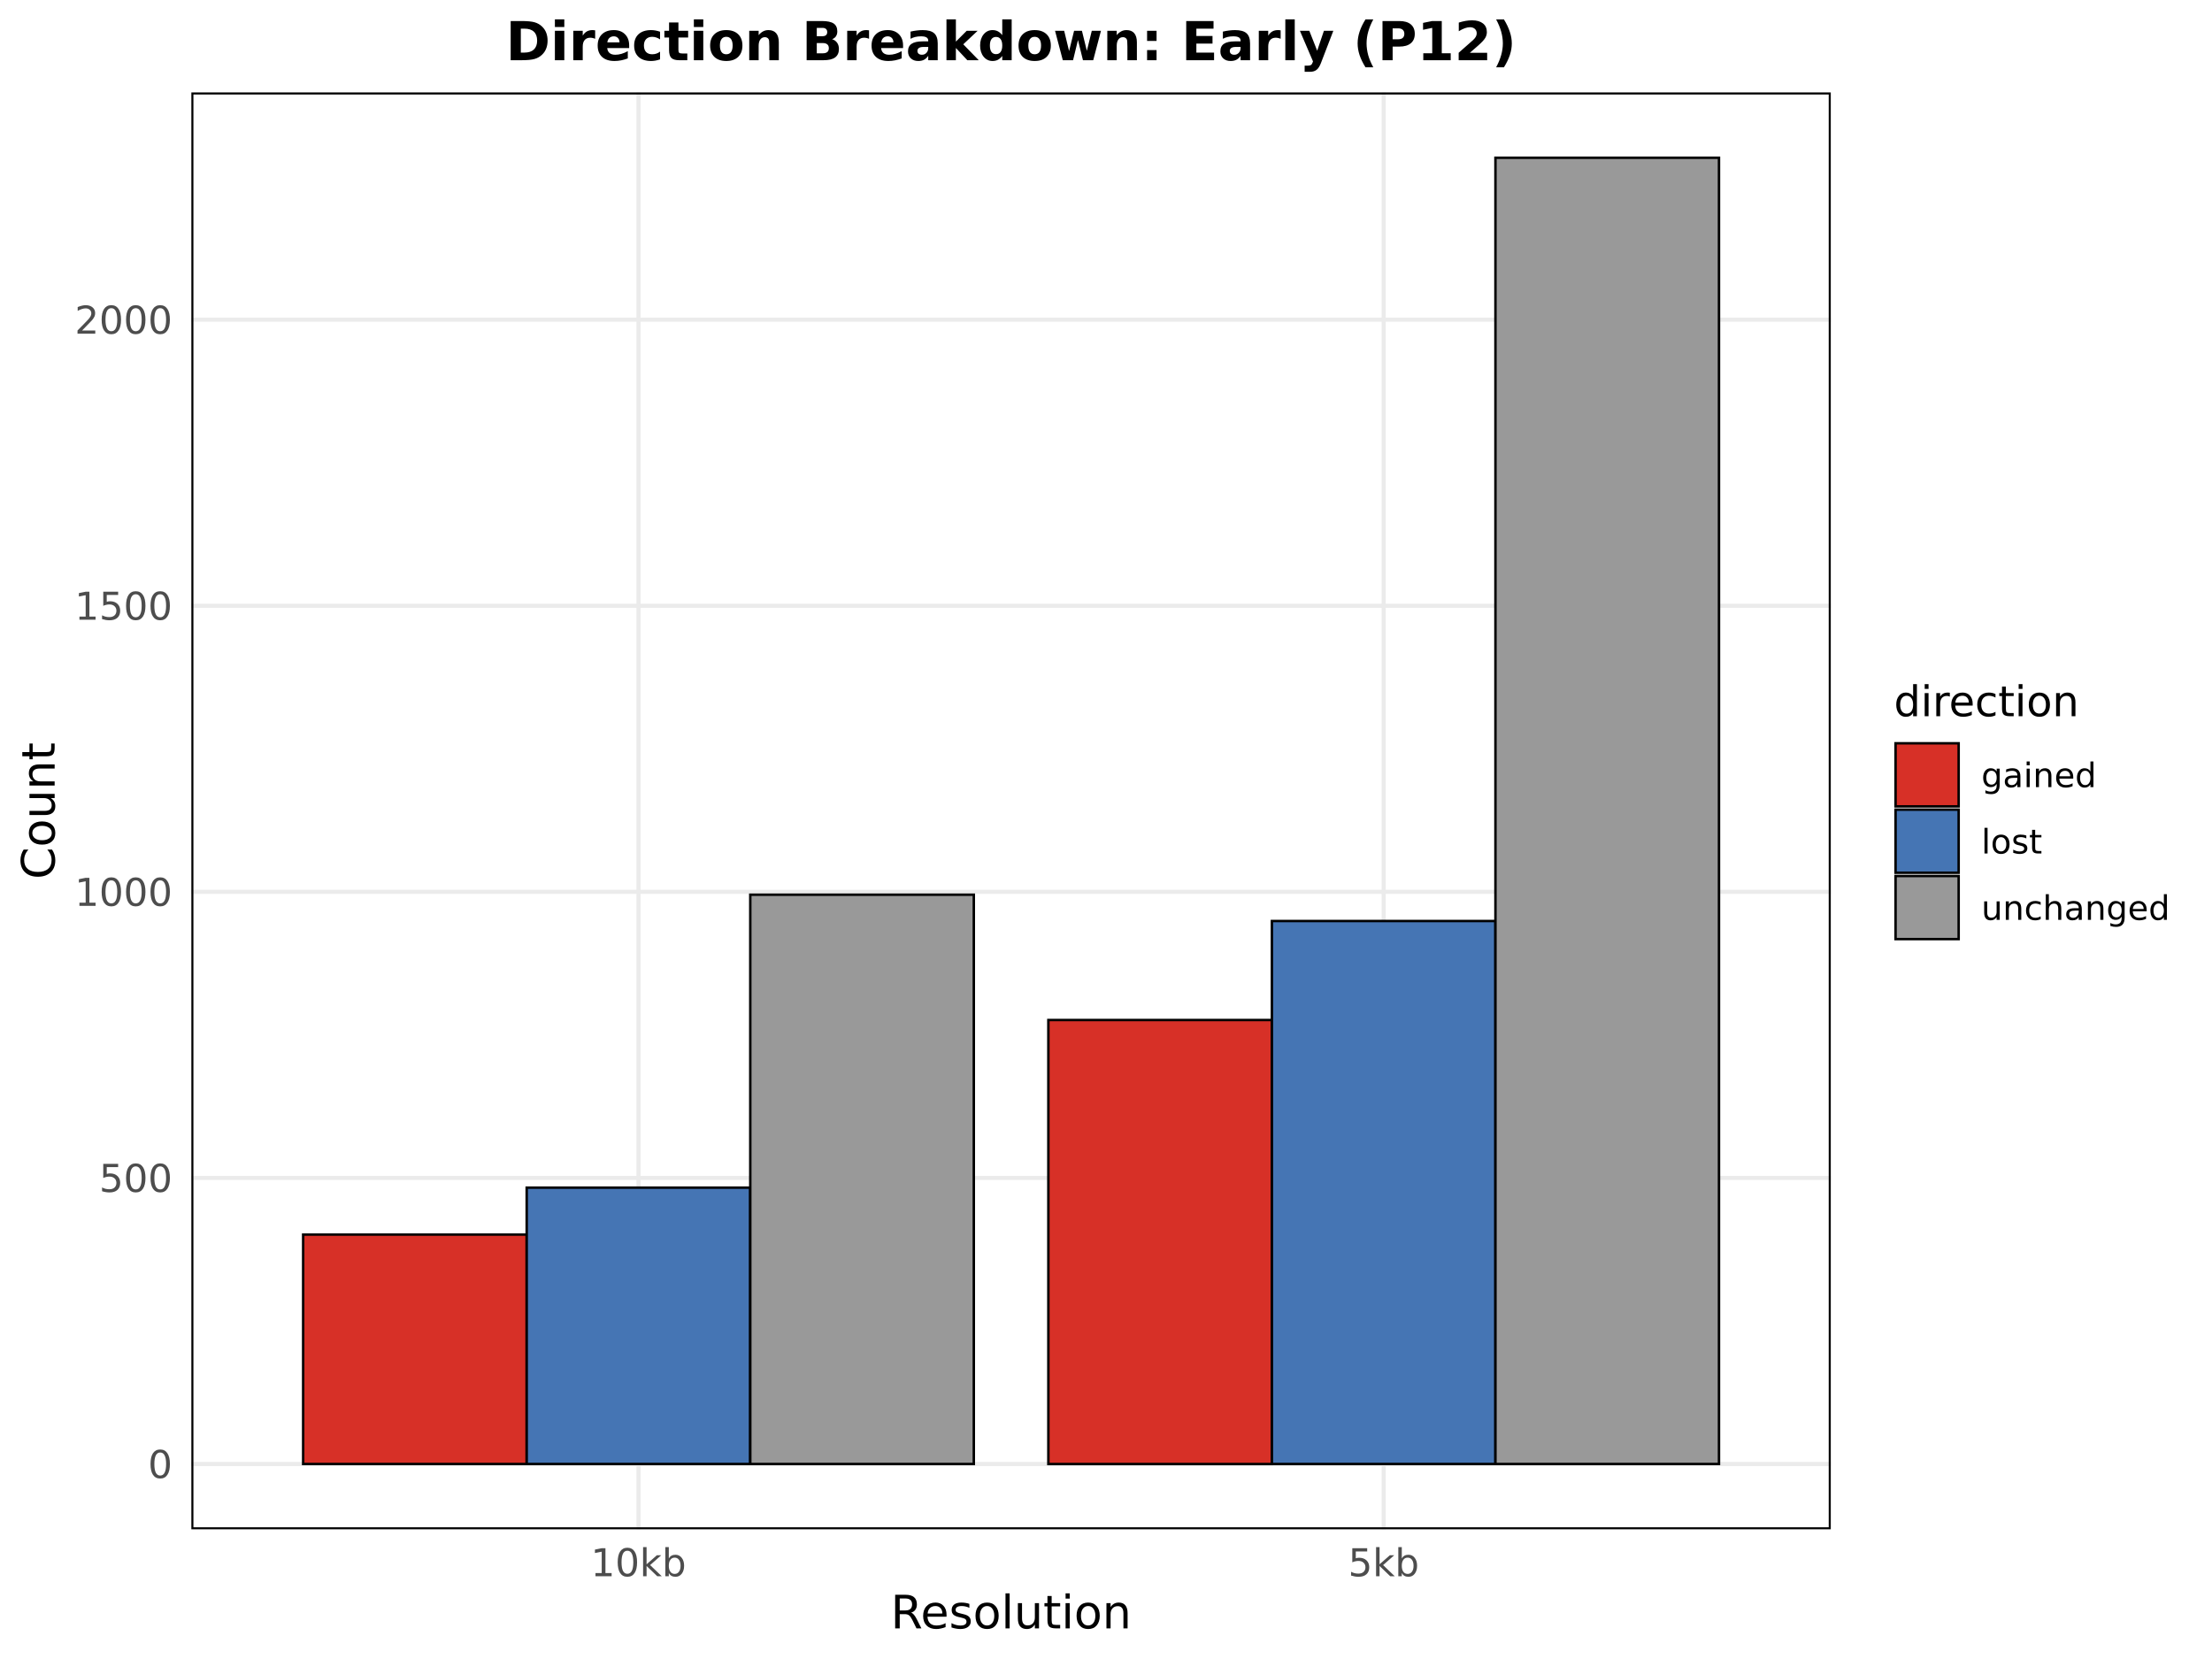
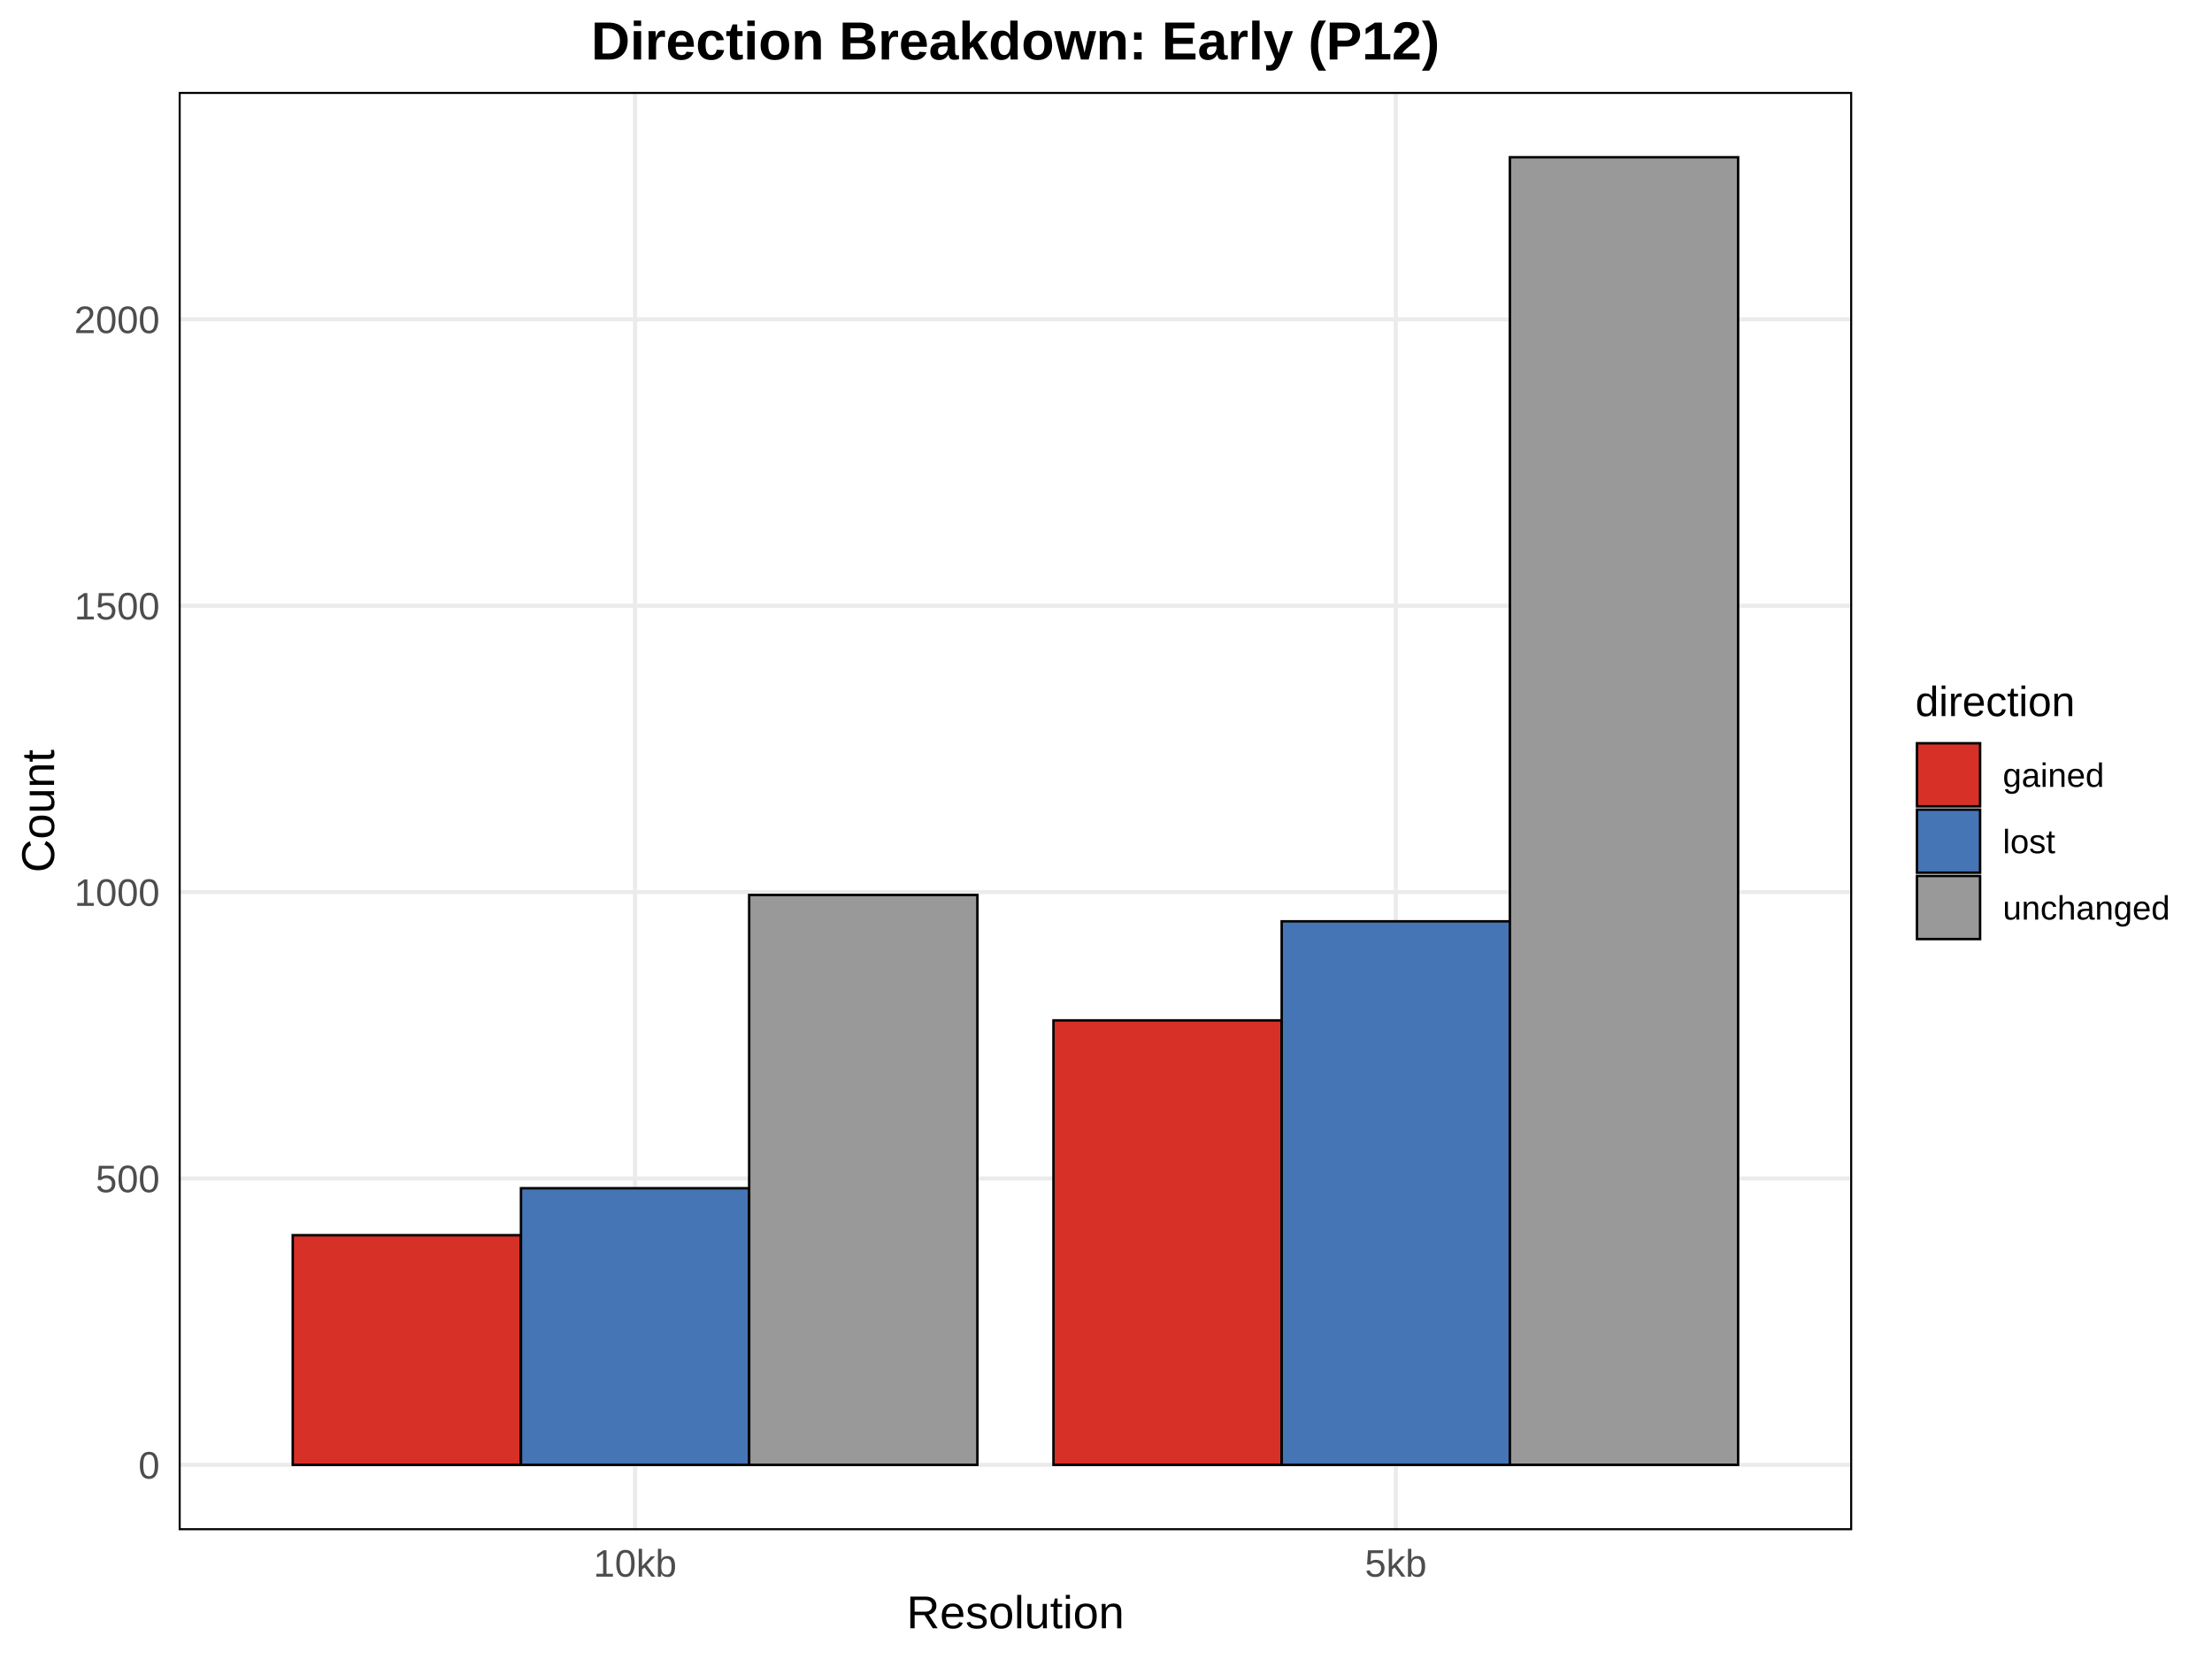
<svg xmlns="http://www.w3.org/2000/svg" width="576.00pt" height="432.00pt" viewBox="0 0 576.00 432.00">
  <g class="svglite">
    <defs>
      <style type="text/css">
    .svglite line, .svglite polyline, .svglite polygon, .svglite path, .svglite rect, .svglite circle {
      fill: none;
      stroke: #000000;
      stroke-linecap: round;
      stroke-linejoin: round;
      stroke-miterlimit: 10.00;
    }
    .svglite text {
      white-space: pre;
    }
    .svglite g.glyphgroup path {
      fill: inherit;
      stroke: none;
    }
  </style>
    </defs>
    <rect width="100%" height="100%" style="stroke: none; fill: #FFFFFF;" />
    <defs>
      <clipPath id="cpMC4wMHw1NzYuMDB8MC4wMHw0MzIuMDA=">
        <rect x="0.00" y="0.00" width="576.00" height="432.00" />
      </clipPath>
    </defs>
    <g clip-path="url(#cpMC4wMHw1NzYuMDB8MC4wMHw0MzIuMDA=)">
-       <rect x="0.00" y="0" width="576.00" height="432.00" style="stroke-width: 1.07; stroke: none; fill: #FFFFFF;" />
+       <rect x="0.00" y="0.00" width="576.00" height="432.00" style="stroke-width: 1.07; stroke: none; fill: #FFFFFF;" />
    </g>
    <defs>
-       <clipPath id="cpNDkuODN8NDc2LjczfDI0LjA3fDM5OC4yMw==">
-         <rect x="49.83" y="24.07" width="426.90" height="374.16" />
+       <clipPath id="cpNDYuNTJ8NDgyLjMxfDIzLjkzfDM5OC40Nw==">
+         <rect x="46.52" y="23.93" width="435.79" height="374.54" />
      </clipPath>
    </defs>
-     <g clip-path="url(#cpNDkuODN8NDc2LjczfDI0LjA3fDM5OC4yMw==)">
-       <polyline points="49.83,381.22 476.73,381.22 " style="stroke-width: 1.07; stroke: #EBEBEB; stroke-linecap: butt;" />
-       <polyline points="49.83,306.73 476.73,306.73 " style="stroke-width: 1.07; stroke: #EBEBEB; stroke-linecap: butt;" />
-       <polyline points="49.83,232.23 476.73,232.23 " style="stroke-width: 1.07; stroke: #EBEBEB; stroke-linecap: butt;" />
-       <polyline points="49.83,157.74 476.73,157.74 " style="stroke-width: 1.07; stroke: #EBEBEB; stroke-linecap: butt;" />
-       <polyline points="49.83,83.24 476.73,83.24 " style="stroke-width: 1.07; stroke: #EBEBEB; stroke-linecap: butt;" />
-       <polyline points="166.26,398.23 166.26,24.07 " style="stroke-width: 1.07; stroke: #EBEBEB; stroke-linecap: butt;" />
-       <polyline points="360.31,398.23 360.31,24.07 " style="stroke-width: 1.07; stroke: #EBEBEB; stroke-linecap: butt;" />
-       <rect x="78.94" y="321.48" width="58.21" height="59.74" style="stroke-width: 0.64; stroke-linecap: butt; stroke-linejoin: miter; fill: #D73027;" />
-       <rect x="137.15" y="309.26" width="58.21" height="71.96" style="stroke-width: 0.64; stroke-linecap: butt; stroke-linejoin: miter; fill: #4575B4;" />
-       <rect x="195.37" y="232.98" width="58.21" height="148.24" style="stroke-width: 0.64; stroke-linecap: butt; stroke-linejoin: miter; fill: #999999;" />
-       <rect x="272.99" y="265.61" width="58.21" height="115.62" style="stroke-width: 0.64; stroke-linecap: butt; stroke-linejoin: miter; fill: #D73027;" />
-       <rect x="331.20" y="239.83" width="58.21" height="141.39" style="stroke-width: 0.64; stroke-linecap: butt; stroke-linejoin: miter; fill: #4575B4;" />
-       <rect x="389.41" y="41.08" width="58.21" height="340.14" style="stroke-width: 0.64; stroke-linecap: butt; stroke-linejoin: miter; fill: #999999;" />
-       <rect x="49.83" y="24.07" width="426.90" height="374.16" style="stroke-width: 1.07;" />
+     <g clip-path="url(#cpNDYuNTJ8NDgyLjMxfDIzLjkzfDM5OC40Nw==)">
+       <polyline points="46.52,381.44 482.31,381.44 " style="stroke-width: 1.07; stroke: #EBEBEB; stroke-linecap: butt;" />
+       <polyline points="46.52,306.87 482.31,306.87 " style="stroke-width: 1.07; stroke: #EBEBEB; stroke-linecap: butt;" />
+       <polyline points="46.52,232.30 482.31,232.30 " style="stroke-width: 1.07; stroke: #EBEBEB; stroke-linecap: butt;" />
+       <polyline points="46.52,157.73 482.31,157.73 " style="stroke-width: 1.07; stroke: #EBEBEB; stroke-linecap: butt;" />
+       <polyline points="46.52,83.16 482.31,83.16 " style="stroke-width: 1.07; stroke: #EBEBEB; stroke-linecap: butt;" />
+       <polyline points="165.37,398.47 165.37,23.93 " style="stroke-width: 1.07; stroke: #EBEBEB; stroke-linecap: butt;" />
+       <polyline points="363.46,398.47 363.46,23.93 " style="stroke-width: 1.07; stroke: #EBEBEB; stroke-linecap: butt;" />
+       <rect x="76.23" y="321.64" width="59.43" height="59.81" style="stroke-width: 0.64; stroke-linecap: butt; stroke-linejoin: miter; fill: #D73027;" />
+       <rect x="135.66" y="309.41" width="59.43" height="72.04" style="stroke-width: 0.64; stroke-linecap: butt; stroke-linejoin: miter; fill: #4575B4;" />
+       <rect x="195.08" y="233.05" width="59.43" height="148.40" style="stroke-width: 0.64; stroke-linecap: butt; stroke-linejoin: miter; fill: #999999;" />
+       <rect x="274.32" y="265.71" width="59.43" height="115.73" style="stroke-width: 0.64; stroke-linecap: butt; stroke-linejoin: miter; fill: #D73027;" />
+       <rect x="333.75" y="239.91" width="59.43" height="141.54" style="stroke-width: 0.64; stroke-linecap: butt; stroke-linejoin: miter; fill: #4575B4;" />
+       <rect x="393.17" y="40.95" width="59.43" height="340.49" style="stroke-width: 0.64; stroke-linecap: butt; stroke-linejoin: miter; fill: #999999;" />
+       <rect x="46.52" y="23.93" width="435.79" height="374.54" style="stroke-width: 1.07;" />
    </g>
    <g clip-path="url(#cpMC4wMHw1NzYuMDB8MC4wMHw0MzIuMDA=)">
-       <text x="44.90" y="384.87" text-anchor="end" style="font-size: 10.00px;fill: #4D4D4D; font-family: &quot;DejaVu Sans&quot;;" textLength="6.36px" lengthAdjust="spacingAndGlyphs">0</text>
-       <text x="44.90" y="310.37" text-anchor="end" style="font-size: 10.00px;fill: #4D4D4D; font-family: &quot;DejaVu Sans&quot;;" textLength="19.08px" lengthAdjust="spacingAndGlyphs">500</text>
-       <text x="44.90" y="235.88" text-anchor="end" style="font-size: 10.00px;fill: #4D4D4D; font-family: &quot;DejaVu Sans&quot;;" textLength="25.44px" lengthAdjust="spacingAndGlyphs">1000</text>
-       <text x="44.90" y="161.38" text-anchor="end" style="font-size: 10.00px;fill: #4D4D4D; font-family: &quot;DejaVu Sans&quot;;" textLength="25.44px" lengthAdjust="spacingAndGlyphs">1500</text>
-       <text x="44.90" y="86.89" text-anchor="end" style="font-size: 10.00px;fill: #4D4D4D; font-family: &quot;DejaVu Sans&quot;;" textLength="25.44px" lengthAdjust="spacingAndGlyphs">2000</text>
-       <text x="166.26" y="410.45" text-anchor="middle" style="font-size: 10.00px;fill: #4D4D4D; font-family: &quot;DejaVu Sans&quot;;" textLength="24.86px" lengthAdjust="spacingAndGlyphs">10kb</text>
-       <text x="360.31" y="410.45" text-anchor="middle" style="font-size: 10.00px;fill: #4D4D4D; font-family: &quot;DejaVu Sans&quot;;" textLength="18.50px" lengthAdjust="spacingAndGlyphs">5kb</text>
-       <text x="263.28" y="424.02" text-anchor="middle" style="font-size: 12.00px; font-family: &quot;DejaVu Sans&quot;;" textLength="62.72px" lengthAdjust="spacingAndGlyphs">Resolution</text>
-       <text transform="translate(14.23,211.15) rotate(-90)" text-anchor="middle" style="font-size: 12.00px; font-family: &quot;DejaVu Sans&quot;;" textLength="35.64px" lengthAdjust="spacingAndGlyphs">Count</text>
-       <text x="493.17" y="186.50" style="font-size: 11.00px; font-family: &quot;DejaVu Sans&quot;;" textLength="48.22px" lengthAdjust="spacingAndGlyphs">direction</text>
-       <rect x="493.60" y="193.55" width="16.43" height="16.43" style="stroke-width: 0.64; stroke-linecap: butt; stroke-linejoin: miter; fill: #D73027;" />
-       <rect x="493.60" y="210.83" width="16.43" height="16.43" style="stroke-width: 0.64; stroke-linecap: butt; stroke-linejoin: miter; fill: #4575B4;" />
-       <rect x="493.60" y="228.11" width="16.43" height="16.43" style="stroke-width: 0.64; stroke-linecap: butt; stroke-linejoin: miter; fill: #999999;" />
-       <text x="515.93" y="204.97" style="font-size: 8.80px; font-family: &quot;DejaVu Sans&quot;;" textLength="29.97px" lengthAdjust="spacingAndGlyphs">gained</text>
-       <text x="515.93" y="222.25" style="font-size: 8.80px; font-family: &quot;DejaVu Sans&quot;;" textLength="15.84px" lengthAdjust="spacingAndGlyphs">lost</text>
-       <text x="515.93" y="239.53" style="font-size: 8.80px; font-family: &quot;DejaVu Sans&quot;;" textLength="49.11px" lengthAdjust="spacingAndGlyphs">unchanged</text>
-       <text x="263.28" y="15.68" text-anchor="middle" style="font-size: 14.00px; font-weight: bold; font-family: &quot;DejaVu Sans&quot;;" textLength="263.20px" lengthAdjust="spacingAndGlyphs">Direction Breakdown: Early (P12)</text>
+       <text x="41.59" y="385.02" text-anchor="end" style="font-size: 10.00px;fill: #4D4D4D; font-family: &quot;Arial&quot;;" textLength="5.56px" lengthAdjust="spacingAndGlyphs">0</text>
+       <text x="41.59" y="310.45" text-anchor="end" style="font-size: 10.00px;fill: #4D4D4D; font-family: &quot;Arial&quot;;" textLength="16.69px" lengthAdjust="spacingAndGlyphs">500</text>
+       <text x="41.59" y="235.88" text-anchor="end" style="font-size: 10.00px;fill: #4D4D4D; font-family: &quot;Arial&quot;;" textLength="22.25px" lengthAdjust="spacingAndGlyphs">1000</text>
+       <text x="41.59" y="161.31" text-anchor="end" style="font-size: 10.00px;fill: #4D4D4D; font-family: &quot;Arial&quot;;" textLength="22.25px" lengthAdjust="spacingAndGlyphs">1500</text>
+       <text x="41.59" y="86.74" text-anchor="end" style="font-size: 10.00px;fill: #4D4D4D; font-family: &quot;Arial&quot;;" textLength="22.25px" lengthAdjust="spacingAndGlyphs">2000</text>
+       <text x="165.37" y="410.56" text-anchor="middle" style="font-size: 10.00px;fill: #4D4D4D; font-family: &quot;Arial&quot;;" textLength="21.69px" lengthAdjust="spacingAndGlyphs">10kb</text>
+       <text x="363.46" y="410.56" text-anchor="middle" style="font-size: 10.00px;fill: #4D4D4D; font-family: &quot;Arial&quot;;" textLength="16.12px" lengthAdjust="spacingAndGlyphs">5kb</text>
+       <text x="264.41" y="424.00" text-anchor="middle" style="font-size: 12.00px; font-family: &quot;Arial&quot;;" textLength="56.70px" lengthAdjust="spacingAndGlyphs">Resolution</text>
+       <text transform="translate(14.08,211.20) rotate(-90)" text-anchor="middle" style="font-size: 12.00px; font-family: &quot;Arial&quot;;" textLength="32.02px" lengthAdjust="spacingAndGlyphs">Count</text>
+       <text x="498.75" y="186.47" style="font-size: 11.00px; font-family: &quot;Arial&quot;;" textLength="41.59px" lengthAdjust="spacingAndGlyphs">direction</text>
+       <rect x="499.18" y="193.54" width="16.43" height="16.43" style="stroke-width: 0.64; stroke-linecap: butt; stroke-linejoin: miter; fill: #D73027;" />
+       <rect x="499.18" y="210.82" width="16.43" height="16.43" style="stroke-width: 0.64; stroke-linecap: butt; stroke-linejoin: miter; fill: #4575B4;" />
+       <rect x="499.18" y="228.10" width="16.43" height="16.43" style="stroke-width: 0.64; stroke-linecap: butt; stroke-linejoin: miter; fill: #999999;" />
+       <text x="521.51" y="204.90" style="font-size: 8.80px; font-family: &quot;Arial&quot;;" textLength="26.41px" lengthAdjust="spacingAndGlyphs">gained</text>
+       <text x="521.51" y="222.18" style="font-size: 8.80px; font-family: &quot;Arial&quot;;" textLength="13.69px" lengthAdjust="spacingAndGlyphs">lost</text>
+       <text x="521.51" y="239.46" style="font-size: 8.80px; font-family: &quot;Arial&quot;;" textLength="43.53px" lengthAdjust="spacingAndGlyphs">unchanged</text>
+       <text x="264.41" y="15.50" text-anchor="middle" style="font-size: 14.00px; font-weight: bold; font-family: &quot;Arial&quot;;" textLength="220.89px" lengthAdjust="spacingAndGlyphs">Direction Breakdown: Early (P12)</text>
    </g>
  </g>
</svg>
